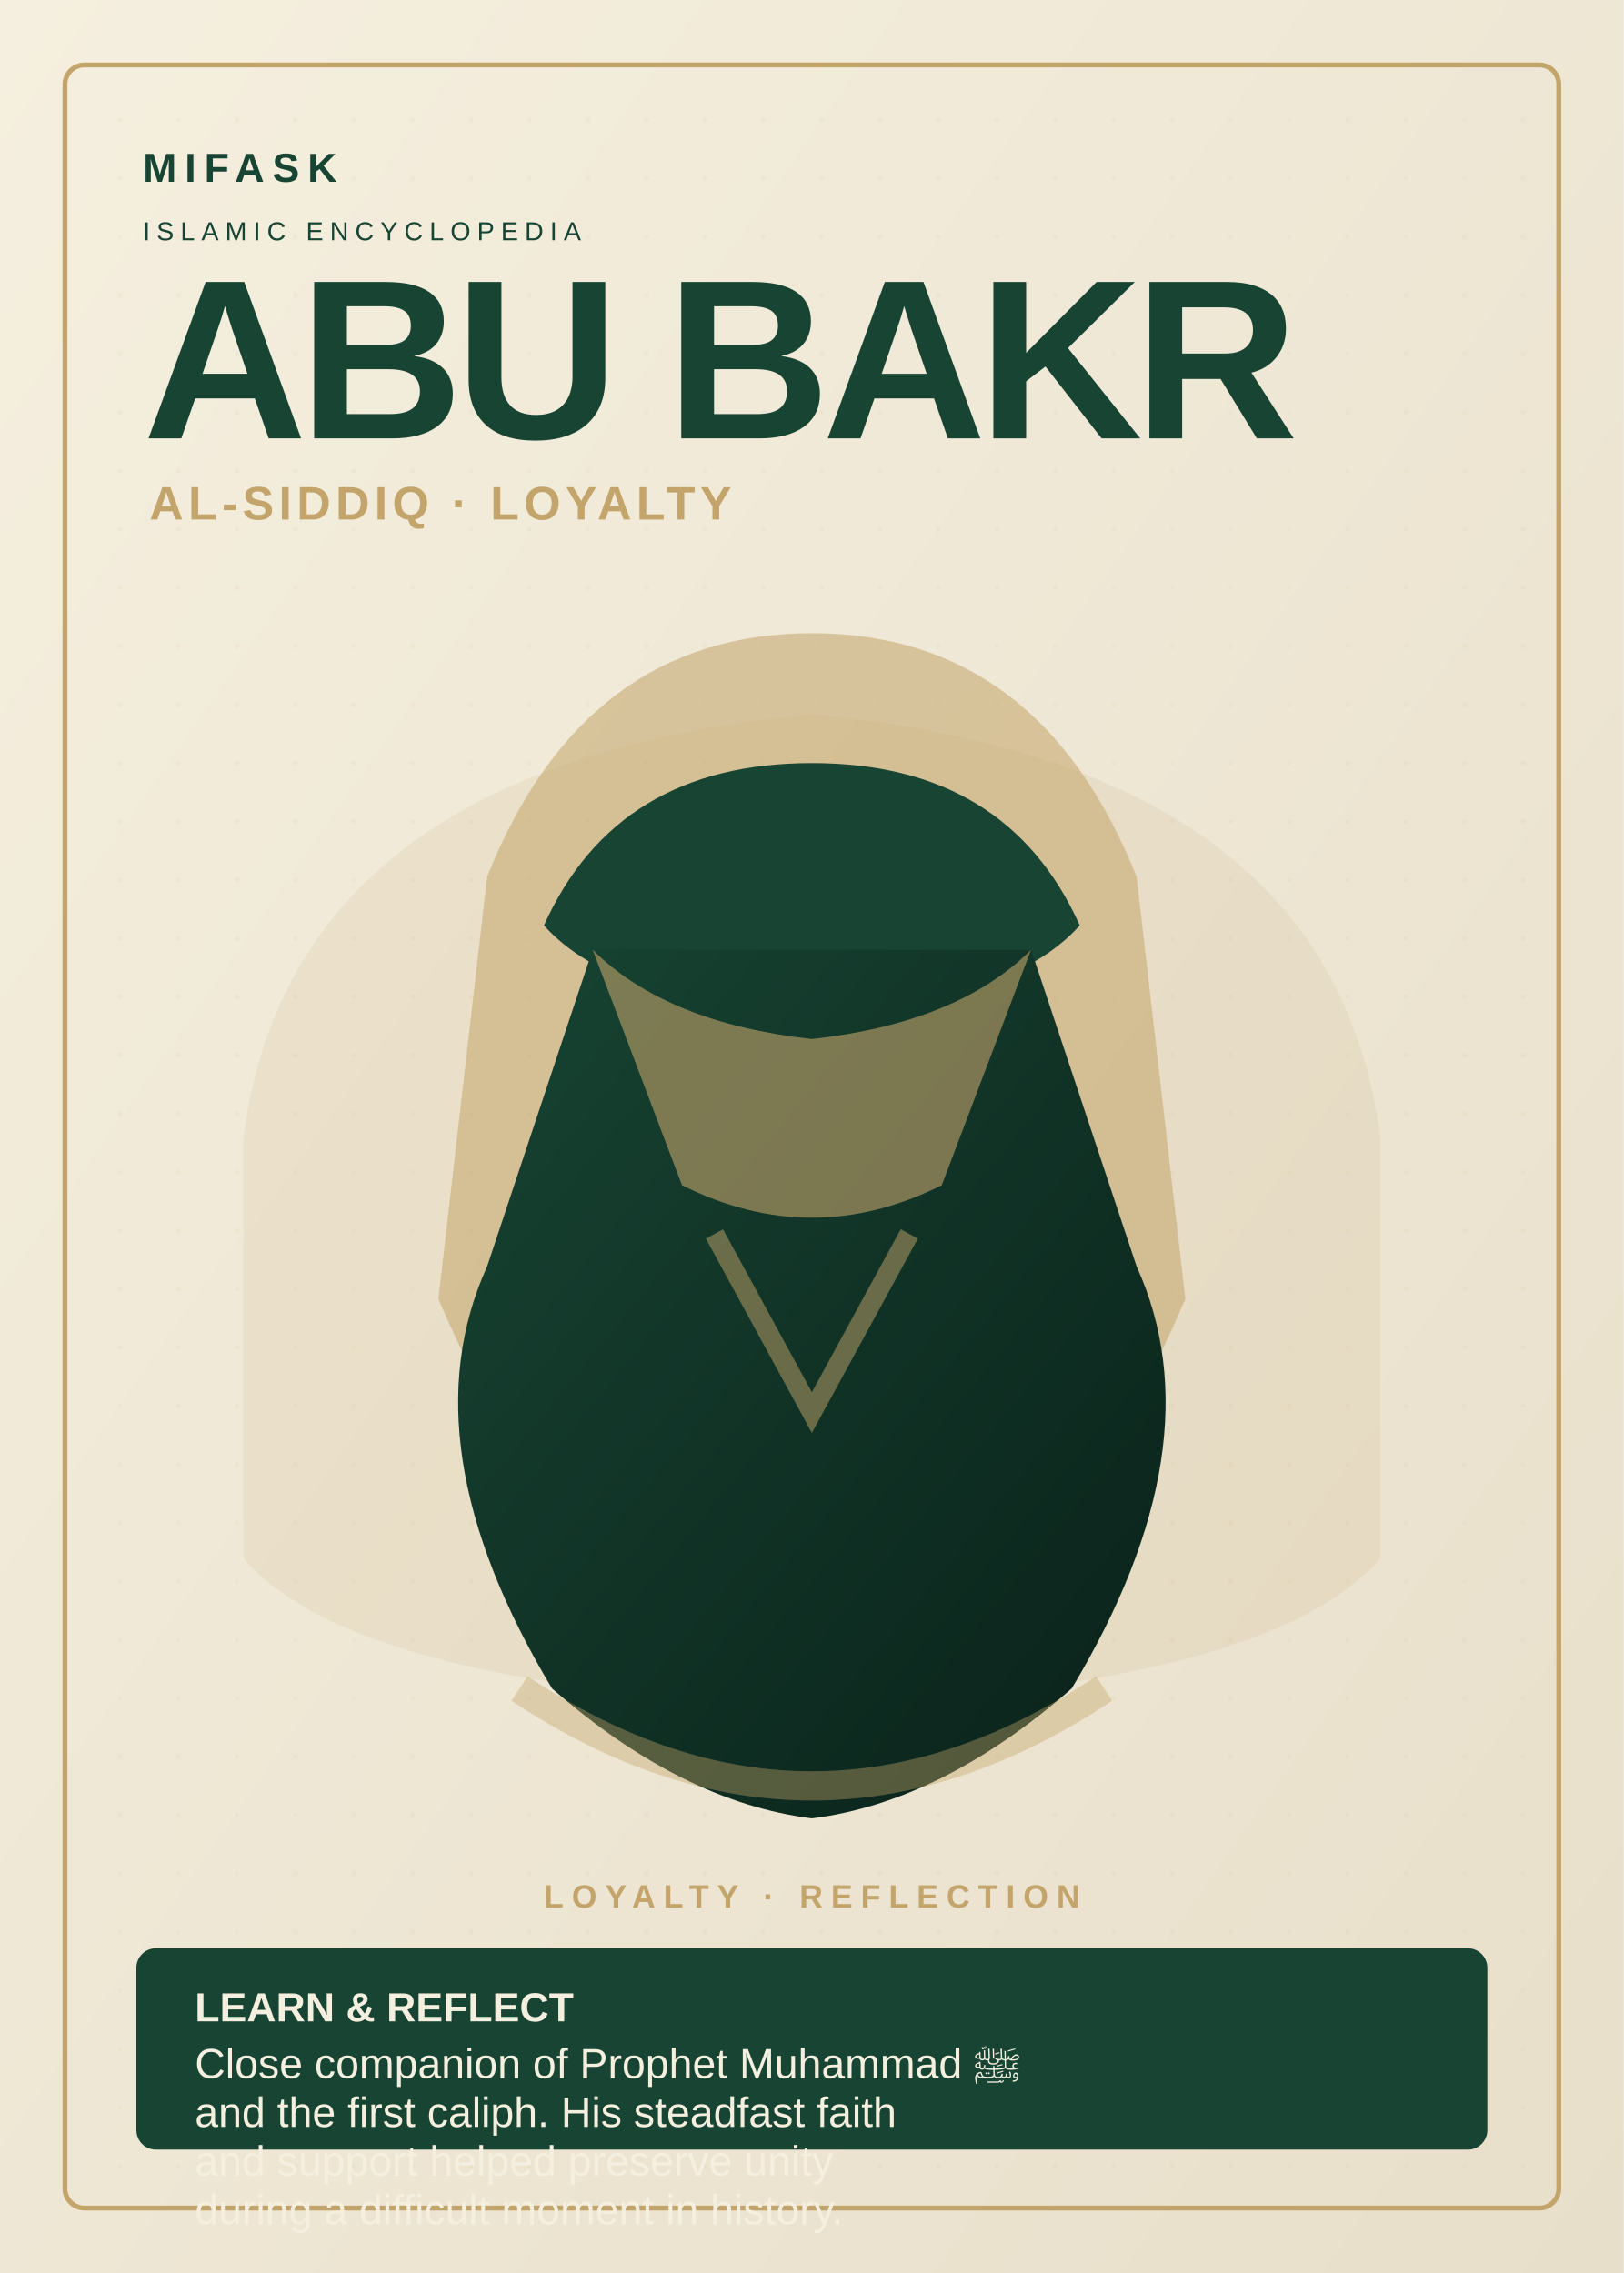
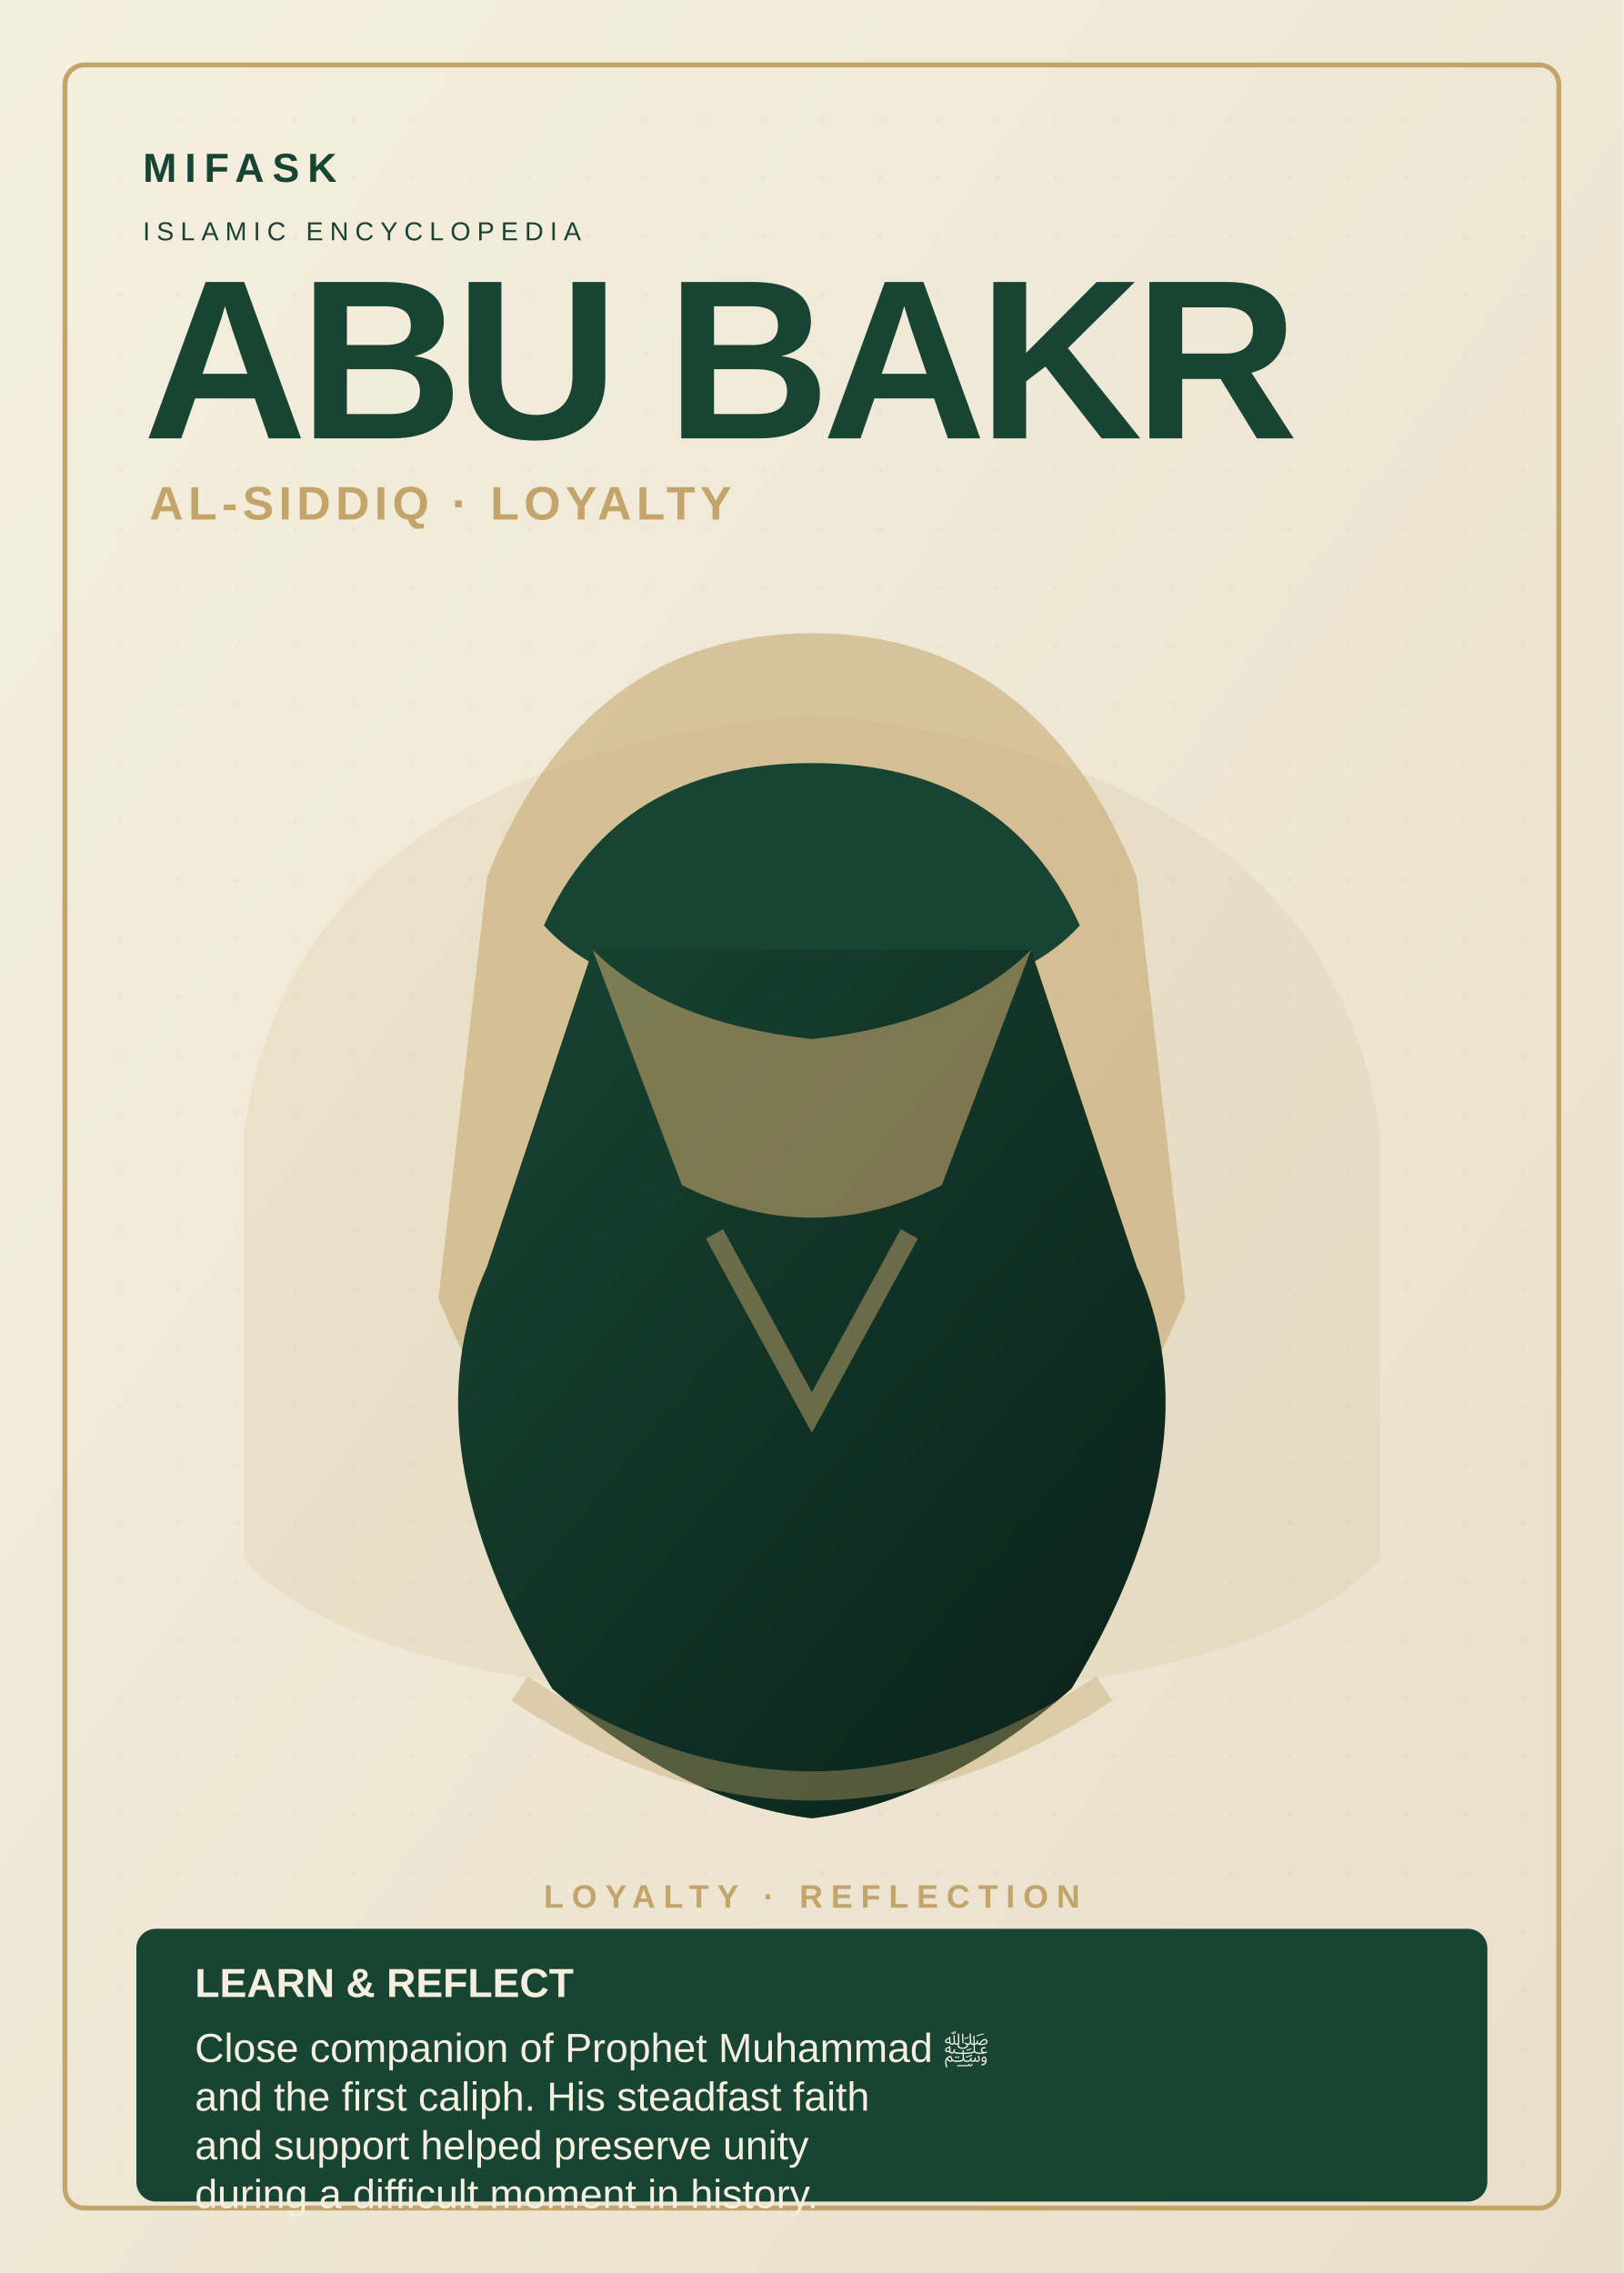
<svg xmlns="http://www.w3.org/2000/svg" viewBox="0 0 1000 1400">
  <defs>
    <linearGradient id="bg" x1="0" y1="0" x2="1" y2="1">
      <stop stop-color="#f5efdf" />
      <stop offset="1" stop-color="#e8dfca" />
    </linearGradient>
    <linearGradient id="cloak" x1="0" y1="0" x2="1" y2="1">
      <stop stop-color="#174433" />
      <stop offset="1" stop-color="#0a2119" />
    </linearGradient>
    <pattern id="dots" width="36" height="36" patternUnits="userSpaceOnUse">
      <circle cx="2" cy="2" r="1.5" fill="#c3a46a" opacity=".35" />
    </pattern>
  </defs>
  <rect width="1000" height="1400" fill="url(#bg)" />
  <rect x="40" y="40" width="920" height="1320" rx="12" fill="none" stroke="#c3a46a" stroke-width="3" />
  <rect x="56" y="56" width="888" height="1288" rx="6" fill="url(#dots)" opacity=".2" />
  <text x="88" y="112" font-family="Arial,sans-serif" font-size="25" font-weight="900" letter-spacing="5" fill="#174433">MIFASK</text>
  <text x="88" y="148" font-family="Arial,sans-serif" font-size="16" letter-spacing="4" fill="#174433">ISLAMIC ENCYCLOPEDIA</text>
  <text x="88" y="270" font-family="Arial,sans-serif" font-size="140" font-weight="900" letter-spacing="-5" fill="#174433">ABU BAKR</text>
  <text x="92" y="320" font-family="Arial,sans-serif" font-size="29" font-weight="700" letter-spacing="3" fill="#c3a46a">AL-SIDDIQ · LOYALTY</text>
  <g>
    <path d="M150 700 Q180 470 500 440 Q820 470 850 700 L850 960 Q780 1040 500 1050 Q220 1040 150 960Z" fill="#c3a46a" opacity=".13" />
    <path d="M300 540 Q360 390 500 390 Q640 390 700 540 L730 800 Q650 990 500 1030 Q350 990 270 800Z" fill="#c3a46a" opacity=".55" />
    <path d="M335 570 Q380 470 500 470 Q620 470 665 570 Q620 620 500 620 Q380 620 335 570Z" fill="#174433" />
    <path d="M365 585 L300 780 Q250 890 340 1040 Q420 1110 500 1120 Q580 1110 660 1040 Q750 890 700 780 L635 585Z" fill="url(#cloak)" />
    <path d="M365 585 Q410 630 500 640 Q590 630 635 585 L580 730 Q500 770 420 730Z" fill="#c3a46a" opacity=".6" />
    <path d="M440 760 L500 870 L560 760" fill="none" stroke="#c3a46a" stroke-width="12" opacity=".5" />
    <path d="M320 1040 Q500 1160 680 1040" fill="none" stroke="#c3a46a" stroke-width="18" opacity=".4" />
  </g>
  <text x="500" y="1175" text-anchor="middle" font-family="Arial,sans-serif" font-size="20" font-weight="900" letter-spacing="5" fill="#c3a46a">LOYALTY · REFLECTION</text>
-   <rect x="84" y="1200" width="832" height="124" rx="12" fill="#174433" />
-   <text x="120" y="1245" font-family="Arial,sans-serif" font-size="25" font-weight="700" fill="#f5efdf">LEARN &amp; REFLECT</text>
-   <text x="120" y="1280" font-family="Arial,sans-serif" font-size="26" fill="#f5efdf">Close companion of Prophet Muhammad ﷺ</text>
-   <text x="120" y="1310" font-family="Arial,sans-serif" font-size="26" fill="#f5efdf">and the first caliph. His steadfast faith</text>
-   <text x="120" y="1340" font-family="Arial,sans-serif" font-size="26" fill="#f5efdf">and support helped preserve unity</text>
-   <text x="120" y="1370" font-family="Arial,sans-serif" font-size="26" fill="#f5efdf">during a difficult moment in history.</text>
+   <rect x="84" y="1188" width="832" height="168" rx="12" fill="#174433" />
+   <text x="120" y="1230" font-family="Arial,sans-serif" font-size="25" font-weight="700" fill="#f5efdf">LEARN &amp; REFLECT</text>
+   <text x="120" y="1270" font-family="Arial,sans-serif" font-size="25" fill="#f5efdf">Close companion of Prophet Muhammad ﷺ</text>
+   <text x="120" y="1300" font-family="Arial,sans-serif" font-size="25" fill="#f5efdf">and the first caliph. His steadfast faith</text>
+   <text x="120" y="1330" font-family="Arial,sans-serif" font-size="25" fill="#f5efdf">and support helped preserve unity</text>
+   <text x="120" y="1360" font-family="Arial,sans-serif" font-size="25" fill="#f5efdf">during a difficult moment in history.</text>
</svg>
